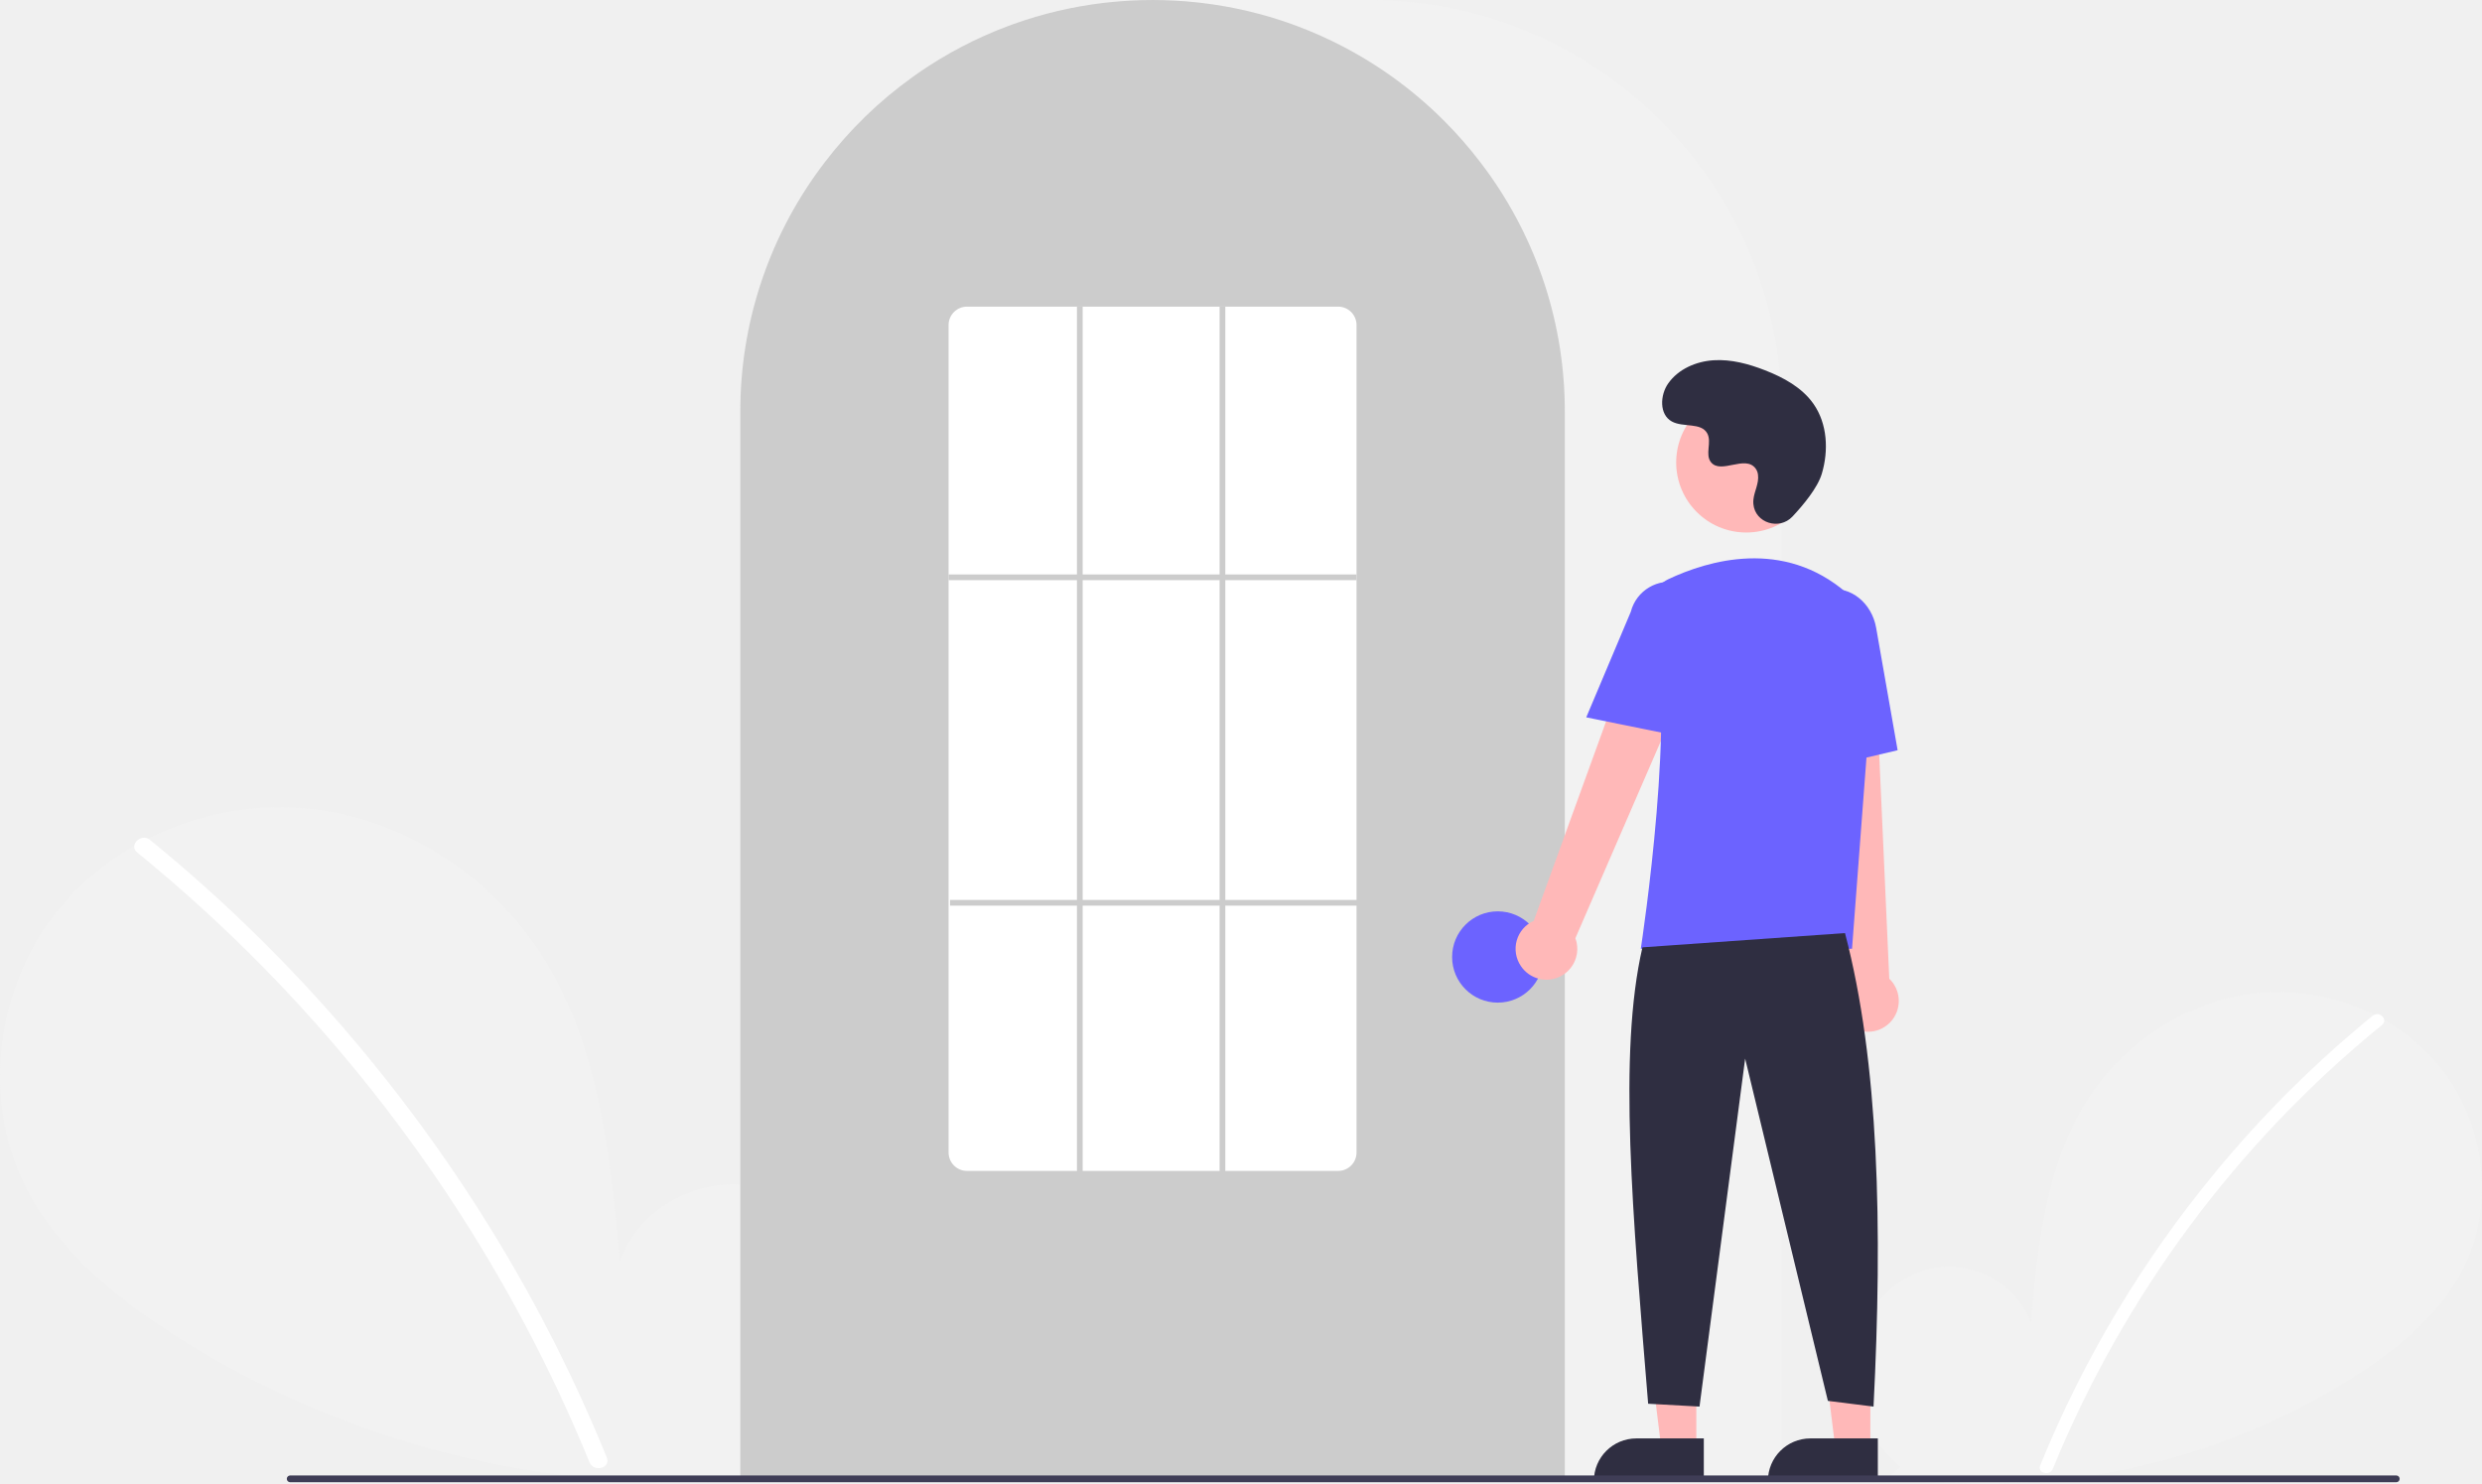
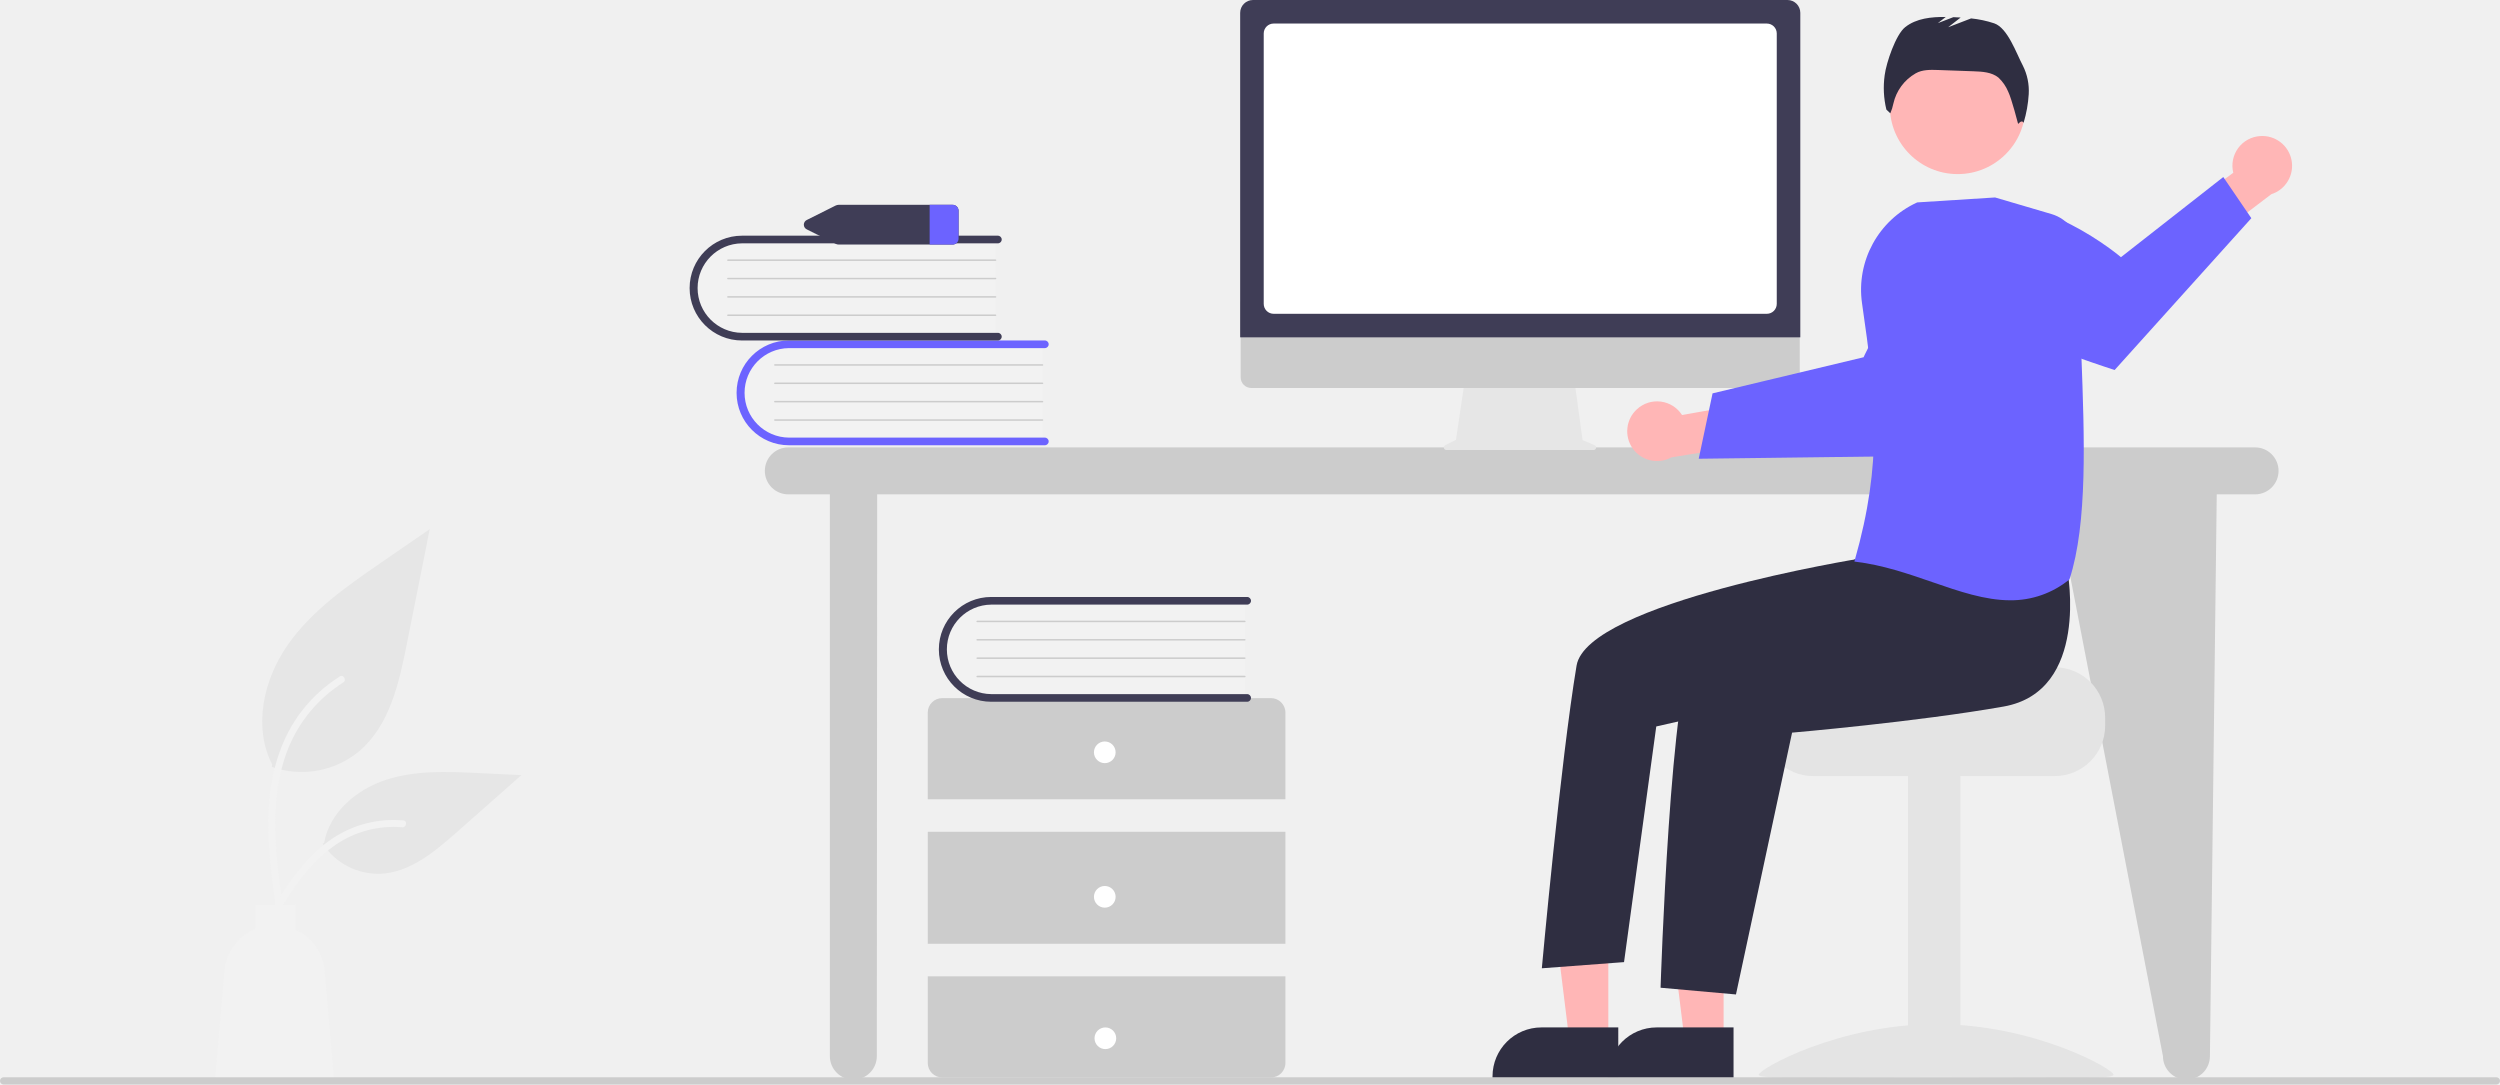
- <svg xmlns="http://www.w3.org/2000/svg" data-name="Layer 1" width="870" height="520.139" viewBox="0 0 870 520.139">
-   <path d="M831.092,704.187c-11.138-9.412-17.904-24.28-16.13-38.754s12.764-27.78,27.018-30.854,30.504,5.435,34.834,19.359c2.383-26.846,5.129-54.818,19.402-77.68,12.924-20.701,35.309-35.514,59.569-38.164s49.803,7.359,64.933,26.507,18.835,46.985,8.238,68.969c-7.806,16.195-22.188,28.247-37.257,38.052a240.452,240.452,0,0,1-164.454,35.977Z" transform="translate(-165 -189.9307)" fill="#f2f2f2" />
-   <path d="M996.728,546.01a393.414,393.414,0,0,0-54.826,54.442,394.561,394.561,0,0,0-61.752,103.194c-1.112,2.725,3.313,3.911,4.412,1.216A392.342,392.342,0,0,1,999.963,549.245c2.284-1.86-.97-5.08-3.236-3.236Z" transform="translate(-165 -189.9307)" fill="#fff" />
-   <path d="M445.067,701.63c15.299-12.927,24.591-33.348,22.154-53.228s-17.531-38.156-37.11-42.377-41.897,7.464-47.844,26.59c-3.273-36.873-7.044-75.292-26.648-106.693-17.751-28.433-48.497-48.778-81.818-52.418s-68.404,10.107-89.185,36.407-25.869,64.535-11.315,94.729c10.722,22.243,30.475,38.797,51.172,52.264,66.03,42.965,147.939,60.884,225.877,49.415" transform="translate(-165 -189.9307)" fill="#f2f2f2" />
-   <path d="M217.567,484.373a540.355,540.355,0,0,1,75.304,74.777A548.076,548.076,0,0,1,352.257,647.04a545.835,545.835,0,0,1,25.43,53.846c1.527,3.743-4.55,5.372-6.06,1.671a536.36,536.36,0,0,0-49.009-92.727A539.734,539.734,0,0,0,256.889,528.632a538.441,538.441,0,0,0-43.766-39.815c-3.138-2.555,1.332-6.978,4.444-4.444Z" transform="translate(-165 -189.9307)" fill="#fff" />
-   <path d="M789.5,708.931h-365v-374.5c0-79.678,64.822-144.5,144.5-144.5h76c79.677,0,144.5,64.822,144.5,144.5Z" transform="translate(-165 -189.9307)" fill="#f2f2f2" />
-   <path d="M713.5,708.931h-289v-374.5a143.382,143.382,0,0,1,27.596-84.944c.664-.905,1.326-1.798,2.009-2.681a144.466,144.466,0,0,1,30.754-29.851c.66-.48,1.322-.952,1.994-1.423a144.16,144.16,0,0,1,31.472-16.459c.661-.25,1.334-.501,2.007-.742a144.02,144.02,0,0,1,31.108-7.336c.658-.09,1.333-.16,2.008-.23a146.288,146.288,0,0,1,31.105,0c.673.07,1.349.141,2.014.231a143.995,143.995,0,0,1,31.1,7.335c.673.241,1.346.492,2.009.743a143.799,143.799,0,0,1,31.106,16.216c.672.461,1.344.933,2.006,1.405a145.987,145.987,0,0,1,18.384,15.564,144.305,144.305,0,0,1,12.724,14.551c.681.88,1.343,1.773,2.005,2.677A143.382,143.382,0,0,1,713.5,334.431Z" transform="translate(-165 -189.9307)" fill="#ccc" />
-   <circle cx="525" cy="335.5" r="16" fill="#6c63ff" />
-   <polygon points="594.599 507.783 582.339 507.783 576.506 460.495 594.601 460.496 594.599 507.783" fill="#ffb8b8" />
-   <path d="M573.582,504.28h23.644a0,0,0,0,1,0,0v14.887a0,0,0,0,1,0,0H558.695a0,0,0,0,1,0,0v0a14.887,14.887,0,0,1,14.887-14.887Z" fill="#2f2e41" />
-   <polygon points="655.599 507.783 643.339 507.783 637.506 460.495 655.601 460.496 655.599 507.783" fill="#ffb8b8" />
-   <path d="M634.582,504.28h23.644a0,0,0,0,1,0,0v14.887a0,0,0,0,1,0,0H619.695a0,0,0,0,1,0,0v0a14.887,14.887,0,0,1,14.887-14.887Z" fill="#2f2e41" />
-   <path d="M698.098,528.6a10.743,10.743,0,0,1,4.511-15.843l41.676-114.867L764.791,409.082,717.206,518.853a10.801,10.801,0,0,1-19.109,9.748Z" transform="translate(-165 -189.9307)" fill="#ffb8b8" />
-   <path d="M814.336,550.184a10.743,10.743,0,0,1-2.893-16.217L798.533,412.458l23.338,1.066L827.236,533.045a10.801,10.801,0,0,1-12.9,17.139Z" transform="translate(-165 -189.9307)" fill="#ffb8b8" />
-   <circle cx="612.106" cy="162.123" r="24.561" fill="#ffb8b8" />
-   <path d="M814.18,522.549H740.133l.089-.576c.133-.861,13.197-86.439,3.562-114.436a11.813,11.813,0,0,1,6.069-14.584h0c13.772-6.485,40.208-14.471,62.52,4.909a28.234,28.234,0,0,1,9.459,23.396Z" transform="translate(-165 -189.9307)" fill="#6c63ff" />
-   <path d="M754.354,448.181,721.018,441.418l15.626-37.03a13.997,13.997,0,0,1,27.106,6.998Z" transform="translate(-165 -189.9307)" fill="#6c63ff" />
-   <path d="M797.05,460.739l-2.004-45.941c-1.52-8.636,3.424-16.8,11.027-18.135,7.605-1.33,15.032,4.66,16.558,13.36l7.533,42.928Z" transform="translate(-165 -189.9307)" fill="#6c63ff" />
-   <path d="M811.716,517.049c11.915,45.377,13.214,103.069,10,166l-16-2-29-120-16,122-18-1c-5.377-66.03-10.613-122.715-2-160Z" transform="translate(-165 -189.9307)" fill="#2f2e41" />
-   <path d="M793.289,371.035c-4.582,4.881-13.091,2.261-13.688-4.407a8.055,8.055,0,0,1,.01-1.556c.308-2.954,2.015-5.635,1.606-8.754a4.59,4.59,0,0,0-.84-2.149c-3.651-4.889-12.222,2.187-15.668-2.239-2.113-2.714.371-6.987-1.251-10.021-2.14-4.004-8.479-2.029-12.454-4.221-4.423-2.439-4.158-9.225-1.247-13.353,3.551-5.034,9.776-7.72,15.923-8.107s12.253,1.275,17.992,3.511c6.521,2.541,12.988,6.054,17.001,11.788,4.88,6.973,5.35,16.348,2.909,24.502C802.098,360.99,797.031,367.049,793.289,371.035Z" transform="translate(-165 -189.9307)" fill="#2f2e41" />
-   <path d="M1004.982,709.574h-738.294a1.191,1.191,0,0,1,0-2.381h738.294a1.191,1.191,0,0,1,0,2.381Z" transform="translate(-165 -189.9307)" fill="#3f3d56" />
-   <path d="M634,600.431H504a6.465,6.465,0,0,1-6.5-6.415V303.846a6.465,6.465,0,0,1,6.5-6.415H634a6.465,6.465,0,0,1,6.5,6.415V594.015A6.465,6.465,0,0,1,634,600.431Z" transform="translate(-165 -189.9307)" fill="#fff" />
-   <rect x="332.5" y="201.39" width="143" height="2" fill="#ccc" />
-   <rect x="333" y="315.5" width="143" height="2" fill="#ccc" />
-   <rect x="377.5" y="107.5" width="2" height="304" fill="#ccc" />
-   <rect x="427.5" y="107.5" width="2" height="304" fill="#ccc" />
+ <svg xmlns="http://www.w3.org/2000/svg" data-name="Layer 1" width="979.327" height="424.837" viewBox="0 0 979.327 424.837">
+   <path d="M993.718,412.839H419.142a9.199,9.199,0,0,0,0,18.398H435.417V651.303a9.199,9.199,0,0,0,18.398,0l.14-220.065h461.156l42.52,220.065a9.199,9.199,0,1,0,18.398,0l2.676-220.065h15.014a9.199,9.199,0,0,0,0-18.398Z" transform="translate(-110.3366 -237.5817)" fill="#ccc" />
+   <path d="M518.737,371.85v38.955H421.141a19.489,19.489,0,1,1-1.355-38.955q.677-.024,1.355,0Z" transform="translate(-110.3366 -237.5817)" fill="#f2f2f2" />
+   <path d="M521.134,410.506a1.499,1.499,0,0,1-1.498,1.498H419.403a20.526,20.526,0,0,1,0-41.052H519.636a1.498,1.498,0,1,1,0,2.997H419.403a17.53,17.53,0,0,0,0,35.059H519.636A1.499,1.499,0,0,1,521.134,410.506Z" transform="translate(-110.3366 -237.5817)" fill="#6c63ff" />
+   <path d="M518.737,380.84H413.859a.3.3,0,0,1-.006-.599H518.737a.3.3,0,0,1,0,.599Z" transform="translate(-110.3366 -237.5817)" fill="#ccc" />
+   <path d="M518.737,388.032H413.859a.3.3,0,0,1-.006-.599H518.737a.3.3,0,0,1,0,.599Z" transform="translate(-110.3366 -237.5817)" fill="#ccc" />
+   <path d="M518.737,395.223H413.859a.3.3,0,0,1-.006-.599H518.737a.3.3,0,0,1,0,.599Z" transform="translate(-110.3366 -237.5817)" fill="#ccc" />
+   <path d="M518.737,402.415H413.859a.3.3,0,0,1-.006-.599H518.737a.3.3,0,0,1,0,.599Z" transform="translate(-110.3366 -237.5817)" fill="#ccc" />
+   <path d="M500.339,330.809v38.955H402.743a19.489,19.489,0,0,1-1.355-38.955q.677-.024,1.355,0Z" transform="translate(-110.3366 -237.5817)" fill="#f2f2f2" />
+   <path d="M502.737,369.464a1.499,1.499,0,0,1-1.498,1.498H401.005a20.526,20.526,0,0,1,0-41.052H501.239a1.498,1.498,0,1,1,0,2.997H401.005a17.53,17.53,0,0,0,0,35.059H501.239A1.499,1.499,0,0,1,502.737,369.464Z" transform="translate(-110.3366 -237.5817)" fill="#3f3d56" />
+   <path d="M500.339,339.799H395.461a.3.3,0,0,1-.006-.599H500.339a.3.3,0,0,1,0,.599Z" transform="translate(-110.3366 -237.5817)" fill="#ccc" />
+   <path d="M500.339,346.991H395.461a.3.3,0,0,1-.006-.599H500.339a.3.3,0,0,1,0,.599Z" transform="translate(-110.3366 -237.5817)" fill="#ccc" />
+   <path d="M500.339,354.182H395.461a.3.3,0,0,1-.006-.599H500.339a.3.3,0,0,1,0,.599Z" transform="translate(-110.3366 -237.5817)" fill="#ccc" />
+   <path d="M500.339,361.374H395.461a.3.3,0,0,1-.006-.599H500.339a.3.3,0,0,1,0,.599Z" transform="translate(-110.3366 -237.5817)" fill="#ccc" />
+   <path d="M613.874,550.683V516.718a5.661,5.661,0,0,0-5.661-5.661H479.428a5.661,5.661,0,0,0-5.661,5.661v33.965Z" transform="translate(-110.3366 -237.5817)" fill="#ccc" />
+   <rect x="363.431" y="325.839" width="140.106" height="43.872" fill="#ccc" />
+   <path d="M473.768,620.029V653.994a5.661,5.661,0,0,0,5.661,5.661H608.213a5.661,5.661,0,0,0,5.661-5.661V620.029Z" transform="translate(-110.3366 -237.5817)" fill="#ccc" />
+   <circle cx="432.776" cy="294.704" r="4.246" fill="#fff" />
+   <circle cx="432.776" cy="351.312" r="4.246" fill="#fff" />
+   <circle cx="433.004" cy="406.722" r="4.246" fill="#fff" />
+   <path d="M597.989,472.331v38.955H500.393a19.489,19.489,0,0,1-1.356-38.955q.678-.024,1.356,0Z" transform="translate(-110.3366 -237.5817)" fill="#f2f2f2" />
+   <path d="M600.386,510.986a1.499,1.499,0,0,1-1.498,1.498H498.655a20.526,20.526,0,0,1-.025-41.052H598.888a1.498,1.498,0,1,1,0,2.997H498.655a17.53,17.53,0,0,0,0,35.059H598.888A1.499,1.499,0,0,1,600.386,510.986Z" transform="translate(-110.3366 -237.5817)" fill="#3f3d56" />
+   <path d="M597.989,481.32H493.111a.3.3,0,0,1-.006-.599H597.989a.3.3,0,0,1,0,.599Z" transform="translate(-110.3366 -237.5817)" fill="#ccc" />
+   <path d="M597.989,488.512H493.111a.3.3,0,0,1-.006-.599H597.989a.3.3,0,0,1,0,.599Z" transform="translate(-110.3366 -237.5817)" fill="#ccc" />
+   <path d="M597.989,495.703H493.111a.3.3,0,0,1-.006-.599H597.989a.3.3,0,0,1,0,.599Z" transform="translate(-110.3366 -237.5817)" fill="#ccc" />
+   <path d="M597.989,502.895H493.111a.3.3,0,0,1-.006-.599H597.989a.3.3,0,0,1,0,.599Z" transform="translate(-110.3366 -237.5817)" fill="#ccc" />
+   <path d="M483.367,317.814H438.902a2.747,2.747,0,0,0-1.217.283l-11.223,5.618a2.045,2.045,0,0,0,0,3.764l11.223,5.618a2.747,2.747,0,0,0,1.217.283h44.466a2.334,2.334,0,0,0,2.463-2.165v-11.237A2.334,2.334,0,0,0,483.367,317.814Z" transform="translate(-110.3366 -237.5817)" fill="#3f3d56" />
+   <path d="M485.83,319.979v11.237a2.334,2.334,0,0,1-2.463,2.165h-8.859V317.814h8.859A2.334,2.334,0,0,1,485.83,319.979Z" transform="translate(-110.3366 -237.5817)" fill="#6c63ff" />
+   <path d="M216.781,537.993a35.34,35.34,0,0,0,34.126-6.011c11.953-10.032,15.7-26.56,18.749-41.864q4.509-22.633,9.019-45.266l-18.882,13.002c-13.579,9.35-27.464,18.999-36.866,32.542S209.421,522.426,216.975,537.08" transform="translate(-110.3366 -237.5817)" fill="#e6e6e6" />
+   <path d="M218.395,592.797c-1.911-13.921-3.876-28.02-2.536-42.09,1.191-12.496,5.003-24.7,12.764-34.707a57.736,57.736,0,0,1,14.813-13.423c1.481-.935,2.845,1.413,1.37,2.343a54.888,54.888,0,0,0-21.711,26.196c-4.727,12.023-5.486,25.128-4.671,37.9.493,7.723,1.537,15.396,2.589,23.059a1.406,1.406,0,0,1-.948,1.669,1.365,1.365,0,0,1-1.669-.948Z" transform="translate(-110.3366 -237.5817)" fill="#f2f2f2" />
+   <path d="M236.802,568.164a26.014,26.014,0,0,0,22.666,11.699c11.474-.545,21.04-8.553,29.651-16.156l25.47-22.488-16.857-.807c-12.122-.58-24.557-1.121-36.104,2.617s-22.195,12.735-24.306,24.686" transform="translate(-110.3366 -237.5817)" fill="#e6e6e6" />
+   <path d="M212.994,600.8c9.199-16.276,19.868-34.365,38.933-40.147A43.445,43.445,0,0,1,268.302,558.962c1.739.15,1.304,2.83-.431,2.68a40.361,40.361,0,0,0-26.133,6.914c-7.369,5.016-13.106,11.988-17.962,19.383-2.974,4.529-5.639,9.251-8.303,13.966-.852,1.507-3.341.419-2.479-1.105Z" transform="translate(-110.3366 -237.5817)" fill="#f2f2f2" />
+   <path d="M198.255,617.932a19.698,19.698,0,0,1,12.071-16.498v-9.41h15.782v9.706a19.688,19.688,0,0,1,11.414,16.202l3.711,43.138H194.544Z" transform="translate(-110.3366 -237.5817)" fill="#f2f2f2" />
+   <path d="M734.973,411.955l-4.695-1.977-3.221-23.536h-42.889l-3.491,23.439-4.2,2.1a.997.997,0,0,0,.446,1.89h57.663A.997.997,0,0,0,734.973,411.955Z" transform="translate(-110.3366 -237.5817)" fill="#e6e6e6" />
+   <path d="M811.19,389.574H600.507a4.174,4.174,0,0,1-4.165-4.174V355.691H815.354V385.4A4.174,4.174,0,0,1,811.19,389.574Z" transform="translate(-110.3366 -237.5817)" fill="#ccc" />
+   <path d="M815.575,369.732H596.15V242.613a5.037,5.037,0,0,1,5.032-5.032h209.361a5.038,5.038,0,0,1,5.032,5.032Z" transform="translate(-110.3366 -237.5817)" fill="#3f3d56" />
+   <path d="M802.469,360.506h-193.214a3.883,3.883,0,0,1-3.879-3.879V250.687a3.884,3.884,0,0,1,3.879-3.879h193.214a3.884,3.884,0,0,1,3.879,3.879V356.627A3.883,3.883,0,0,1,802.469,360.506Z" transform="translate(-110.3366 -237.5817)" fill="#fff" />
+   <path d="M751.58,397.887a11.616,11.616,0,0,1,17.666,2.272l26.134-4.646,6.697,15.193-36.999,6.043a11.679,11.679,0,0,1-13.499-18.862Z" transform="translate(-110.3366 -237.5817)" fill="#ffb6b6" />
+   <path d="M775.776,417.286l27.246-.34,3.449-.047,55.433-.698s15.053-14.361,28.161-29.146l-1.837-13.288A54.292,54.292,0,0,0,870.023,340.152C851.25,352.696,840.363,377.526,840.363,377.526l-34.37,8.221-3.438.822-21.356,5.103Z" transform="translate(-110.3366 -237.5817)" fill="#6c63ff" />
+   <path d="M915.25,498.962H864.392c0,2.179-55.594,3.948-55.594,3.948a20.309,20.309,0,0,0-3.332,3.158,19.597,19.597,0,0,0-4.58,12.633v3.158a19.746,19.746,0,0,0,19.739,19.739h94.625a19.756,19.756,0,0,0,19.739-19.739v-3.158A19.766,19.766,0,0,0,915.25,498.962Z" transform="translate(-110.3366 -237.5817)" fill="#e4e4e4" />
+   <rect x="747.402" y="303.231" width="20.528" height="118.49" fill="#e4e4e4" />
+   <path d="M799.312,658.581c0,2.218,31.107.858,69.48.858s69.48,1.36,69.48-.858-31.107-19.807-69.48-19.807S799.312,656.363,799.312,658.581Z" transform="translate(-110.3366 -237.5817)" fill="#e4e4e4" />
+   <polygon points="675.186 407.461 659.908 407.46 652.64 348.531 675.188 348.532 675.186 407.461" fill="#ffb6b6" />
+   <path d="M789.419,659.852l-49.262-.002v-.623a19.175,19.175,0,0,1,19.174-19.174h.001l30.088.001Z" transform="translate(-110.3366 -237.5817)" fill="#2f2e41" />
+   <polygon points="630.031 407.461 614.753 407.46 607.485 348.531 630.033 348.532 630.031 407.461" fill="#ffb6b6" />
+   <path d="M744.264,659.852l-49.262-.002v-.623a19.175,19.175,0,0,1,19.174-19.174h.001l30.088.001Z" transform="translate(-110.3366 -237.5817)" fill="#2f2e41" />
+   <circle cx="766.887" cy="41.636" r="26.564" fill="#ffb6b6" />
+   <path d="M920.217,461.224s8.913,47.131-25,53.132-82.866,10.22-82.866,10.22L790.367,627.143l-29.534-2.637s3.928-123.467,13.588-133.127,70.712-38.583,70.712-38.583Z" transform="translate(-110.3366 -237.5817)" fill="#2f2e41" />
+   <path d="M853.983,441.471,839.151,456.351s-107.094,17.25-111.226,41.985c-6.237,37.344-13.605,118.552-13.605,118.552l32.199-2.415,12.626-92.311,51.518-11.719L869.277,478.5Z" transform="translate(-110.3366 -237.5817)" fill="#2f2e41" />
+   <path d="M902.785,263.361c-2.622-4.948-5.954-14.808-11.247-16.637a42.077,42.077,0,0,0-9.058-1.93l-8.996,3.46,4.896-3.808q-1.43-.085-2.858-.139l-6.07,2.335,3.105-2.415c-5.659-.058-11.5.53-15.885,3.975-3.738,2.937-7.442,14.062-8.041,18.778a35.917,35.917,0,0,0,.66,13.531l1.537,1.462a18.859,18.859,0,0,0,1.206-3.839,18.181,18.181,0,0,1,8.703-11.806l.084-.047c2.578-1.451,5.707-1.384,8.663-1.278l14.042.505c3.378.122,7.016.335,9.65,2.454a15.888,15.888,0,0,1,3.858,5.589c1.309,2.641,3.866,12.604,3.866,12.604s1.447-1.881,2.14-.481a48.398,48.398,0,0,0,2.014-11.233A22.009,22.009,0,0,0,902.785,263.361Z" transform="translate(-110.3366 -237.5817)" fill="#2f2e41" />
+   <path d="M995.694,290.883A11.616,11.616,0,0,0,985.181,305.261l-21.361,15.757,6.41,15.317,29.854-22.676a11.679,11.679,0,0,0-4.389-22.776Z" transform="translate(-110.3366 -237.5817)" fill="#ffb6b6" />
+   <path d="M992.256,323.052l-53.551,59.474s-25.609-8.198-45.415-17.086l-8.898-27.328a54.343,54.343,0,0,1-2.601-19.664c27.456-7.306,59.391,19.879,59.391,19.879l40.085-31.399Z" transform="translate(-110.3366 -237.5817)" fill="#6c63ff" />
+   <path d="M867.301,465.617c-9.554-3.3-19.433-6.713-30.089-7.994l-.458-.055.126-.443c11.031-38.731,8.278-63.507,2.872-100.723a37.591,37.591,0,0,1,21.548-39.501l.065-.03,30.434-1.934.069-.004,22.134,6.51a15.183,15.183,0,0,1,10.867,14.831c-.24,12.239.269,25.904.807,40.371,1.208,32.456,2.457,66.016-4.63,87.792l-.037.114-.095.074a36.099,36.099,0,0,1-23.081,8.108C887.901,472.732,877.762,469.23,867.301,465.617Z" transform="translate(-110.3366 -237.5817)" fill="#6c63ff" />
+   <path d="M1088.248,662.418H111.752a1.415,1.415,0,1,1,0-2.83h976.496a1.415,1.415,0,1,1,0,2.83Z" transform="translate(-110.3366 -237.5817)" fill="#ccc" />
</svg>
